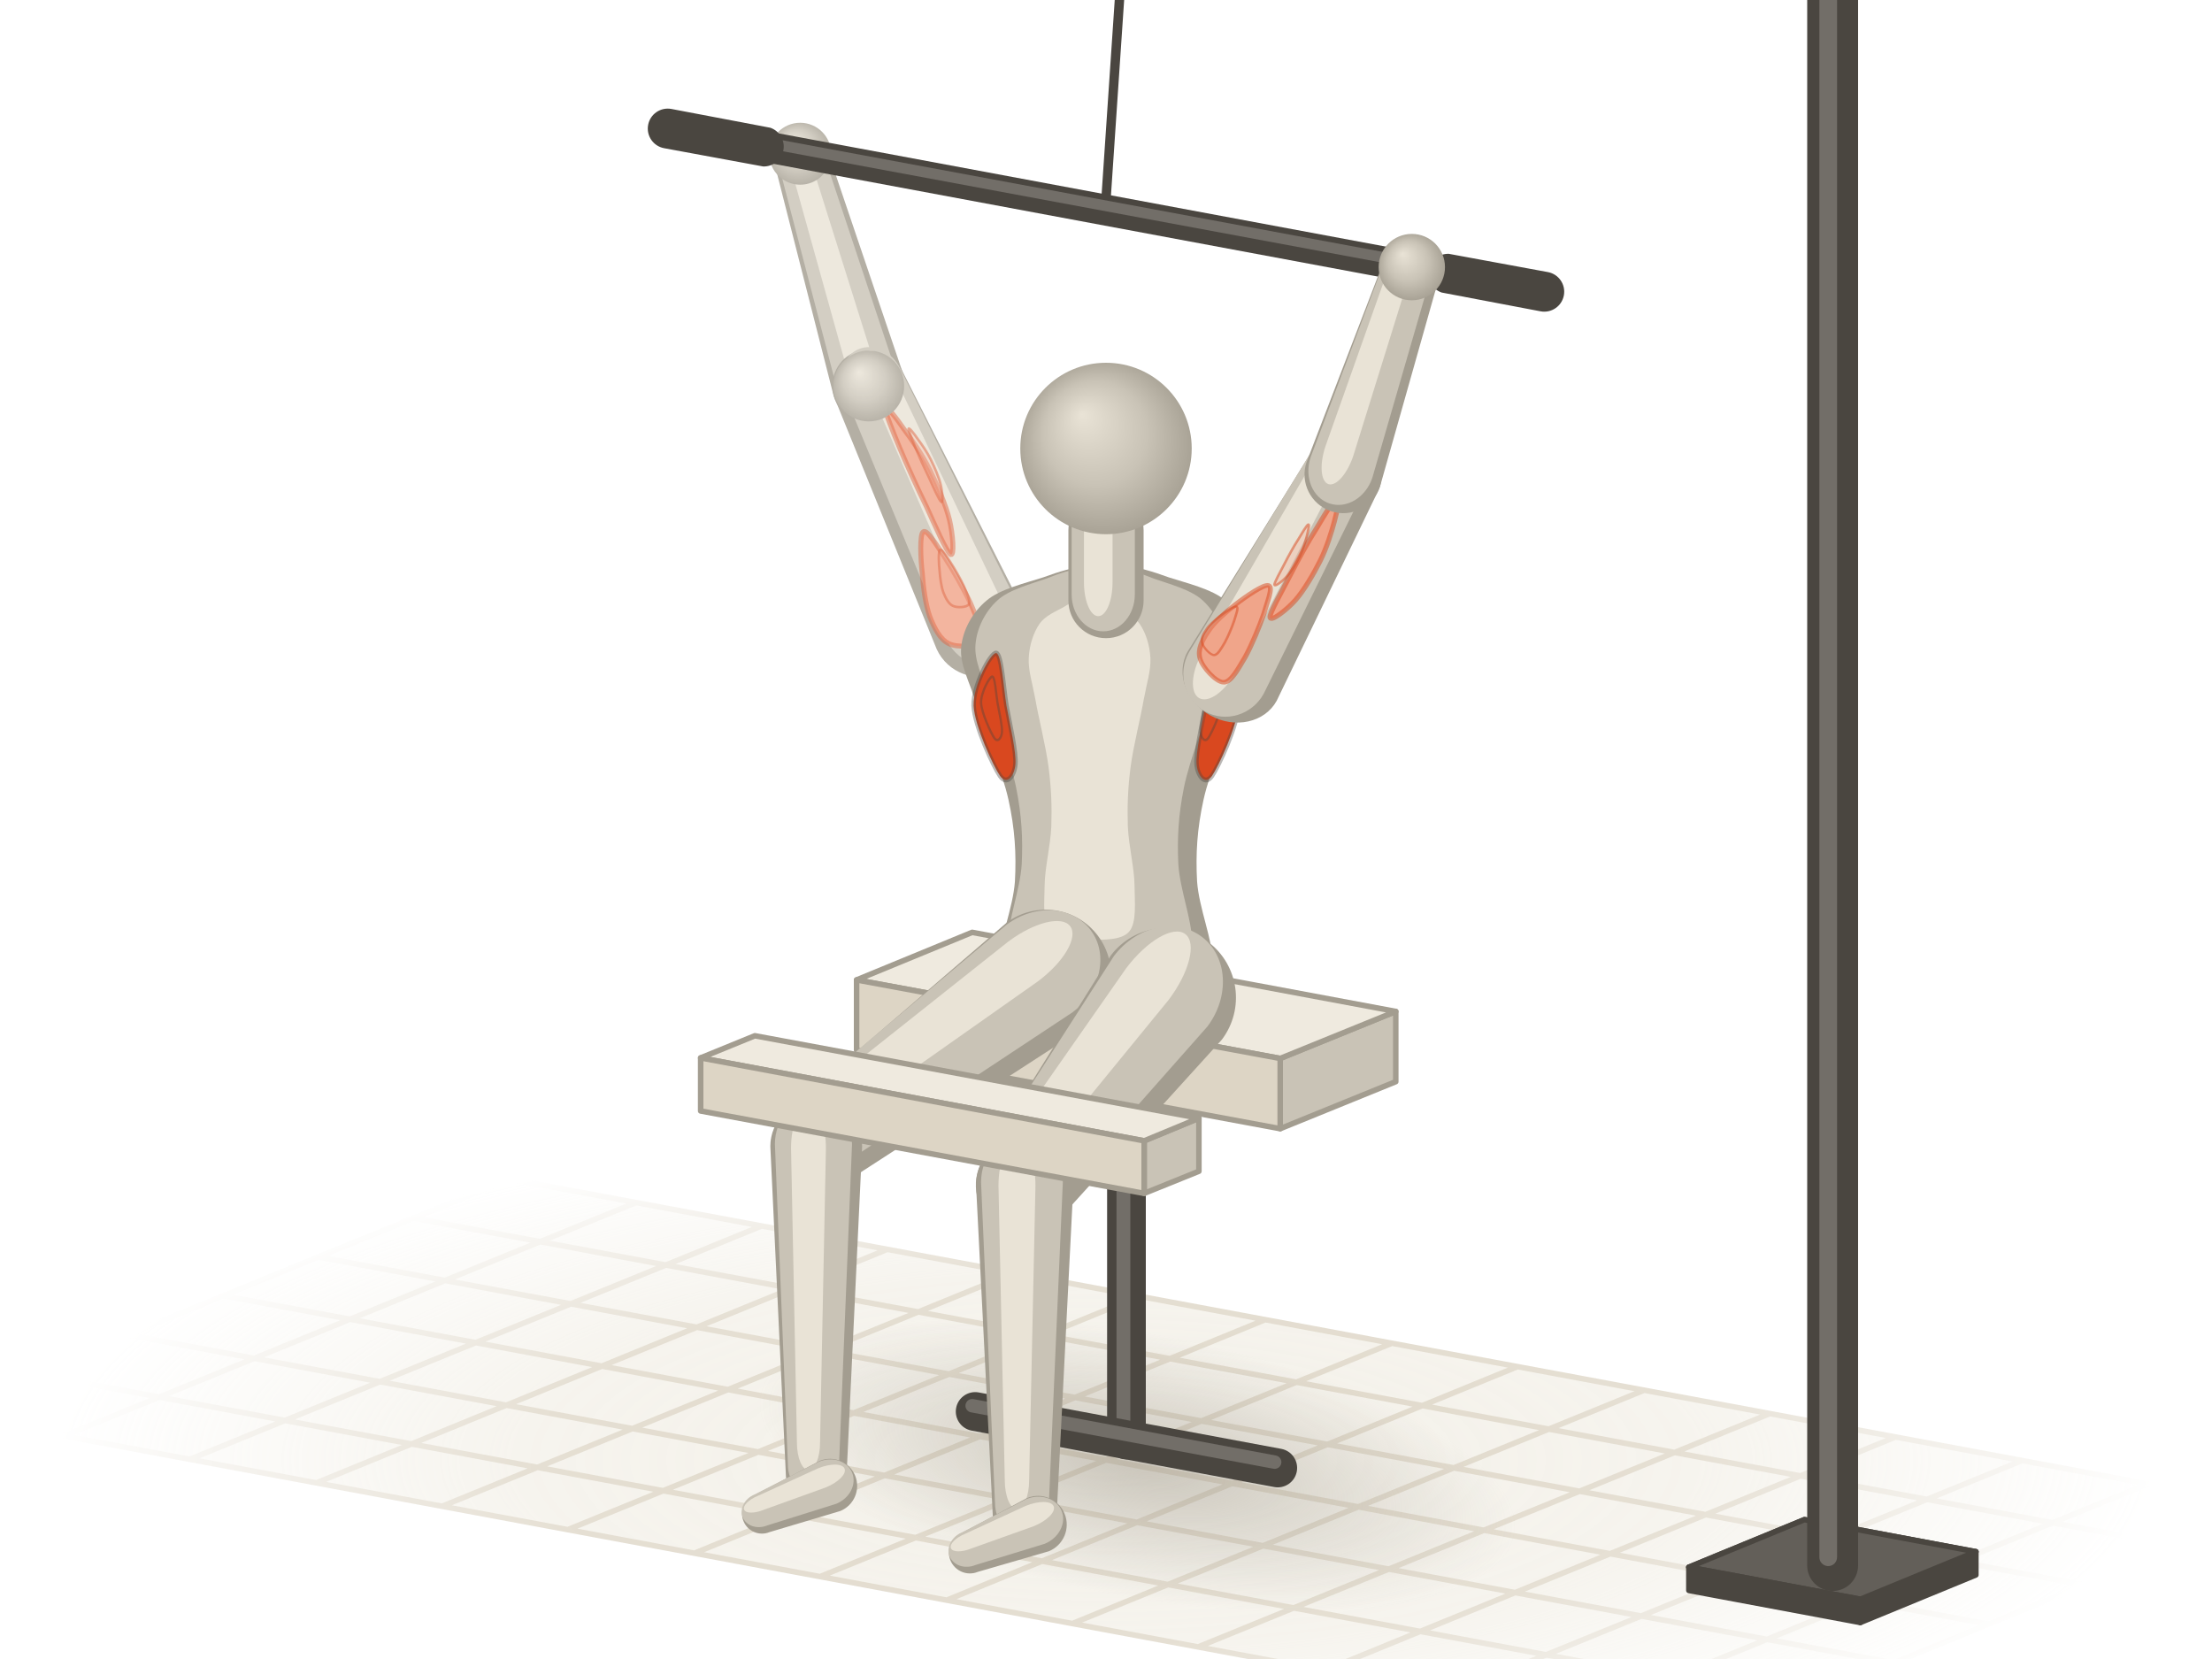
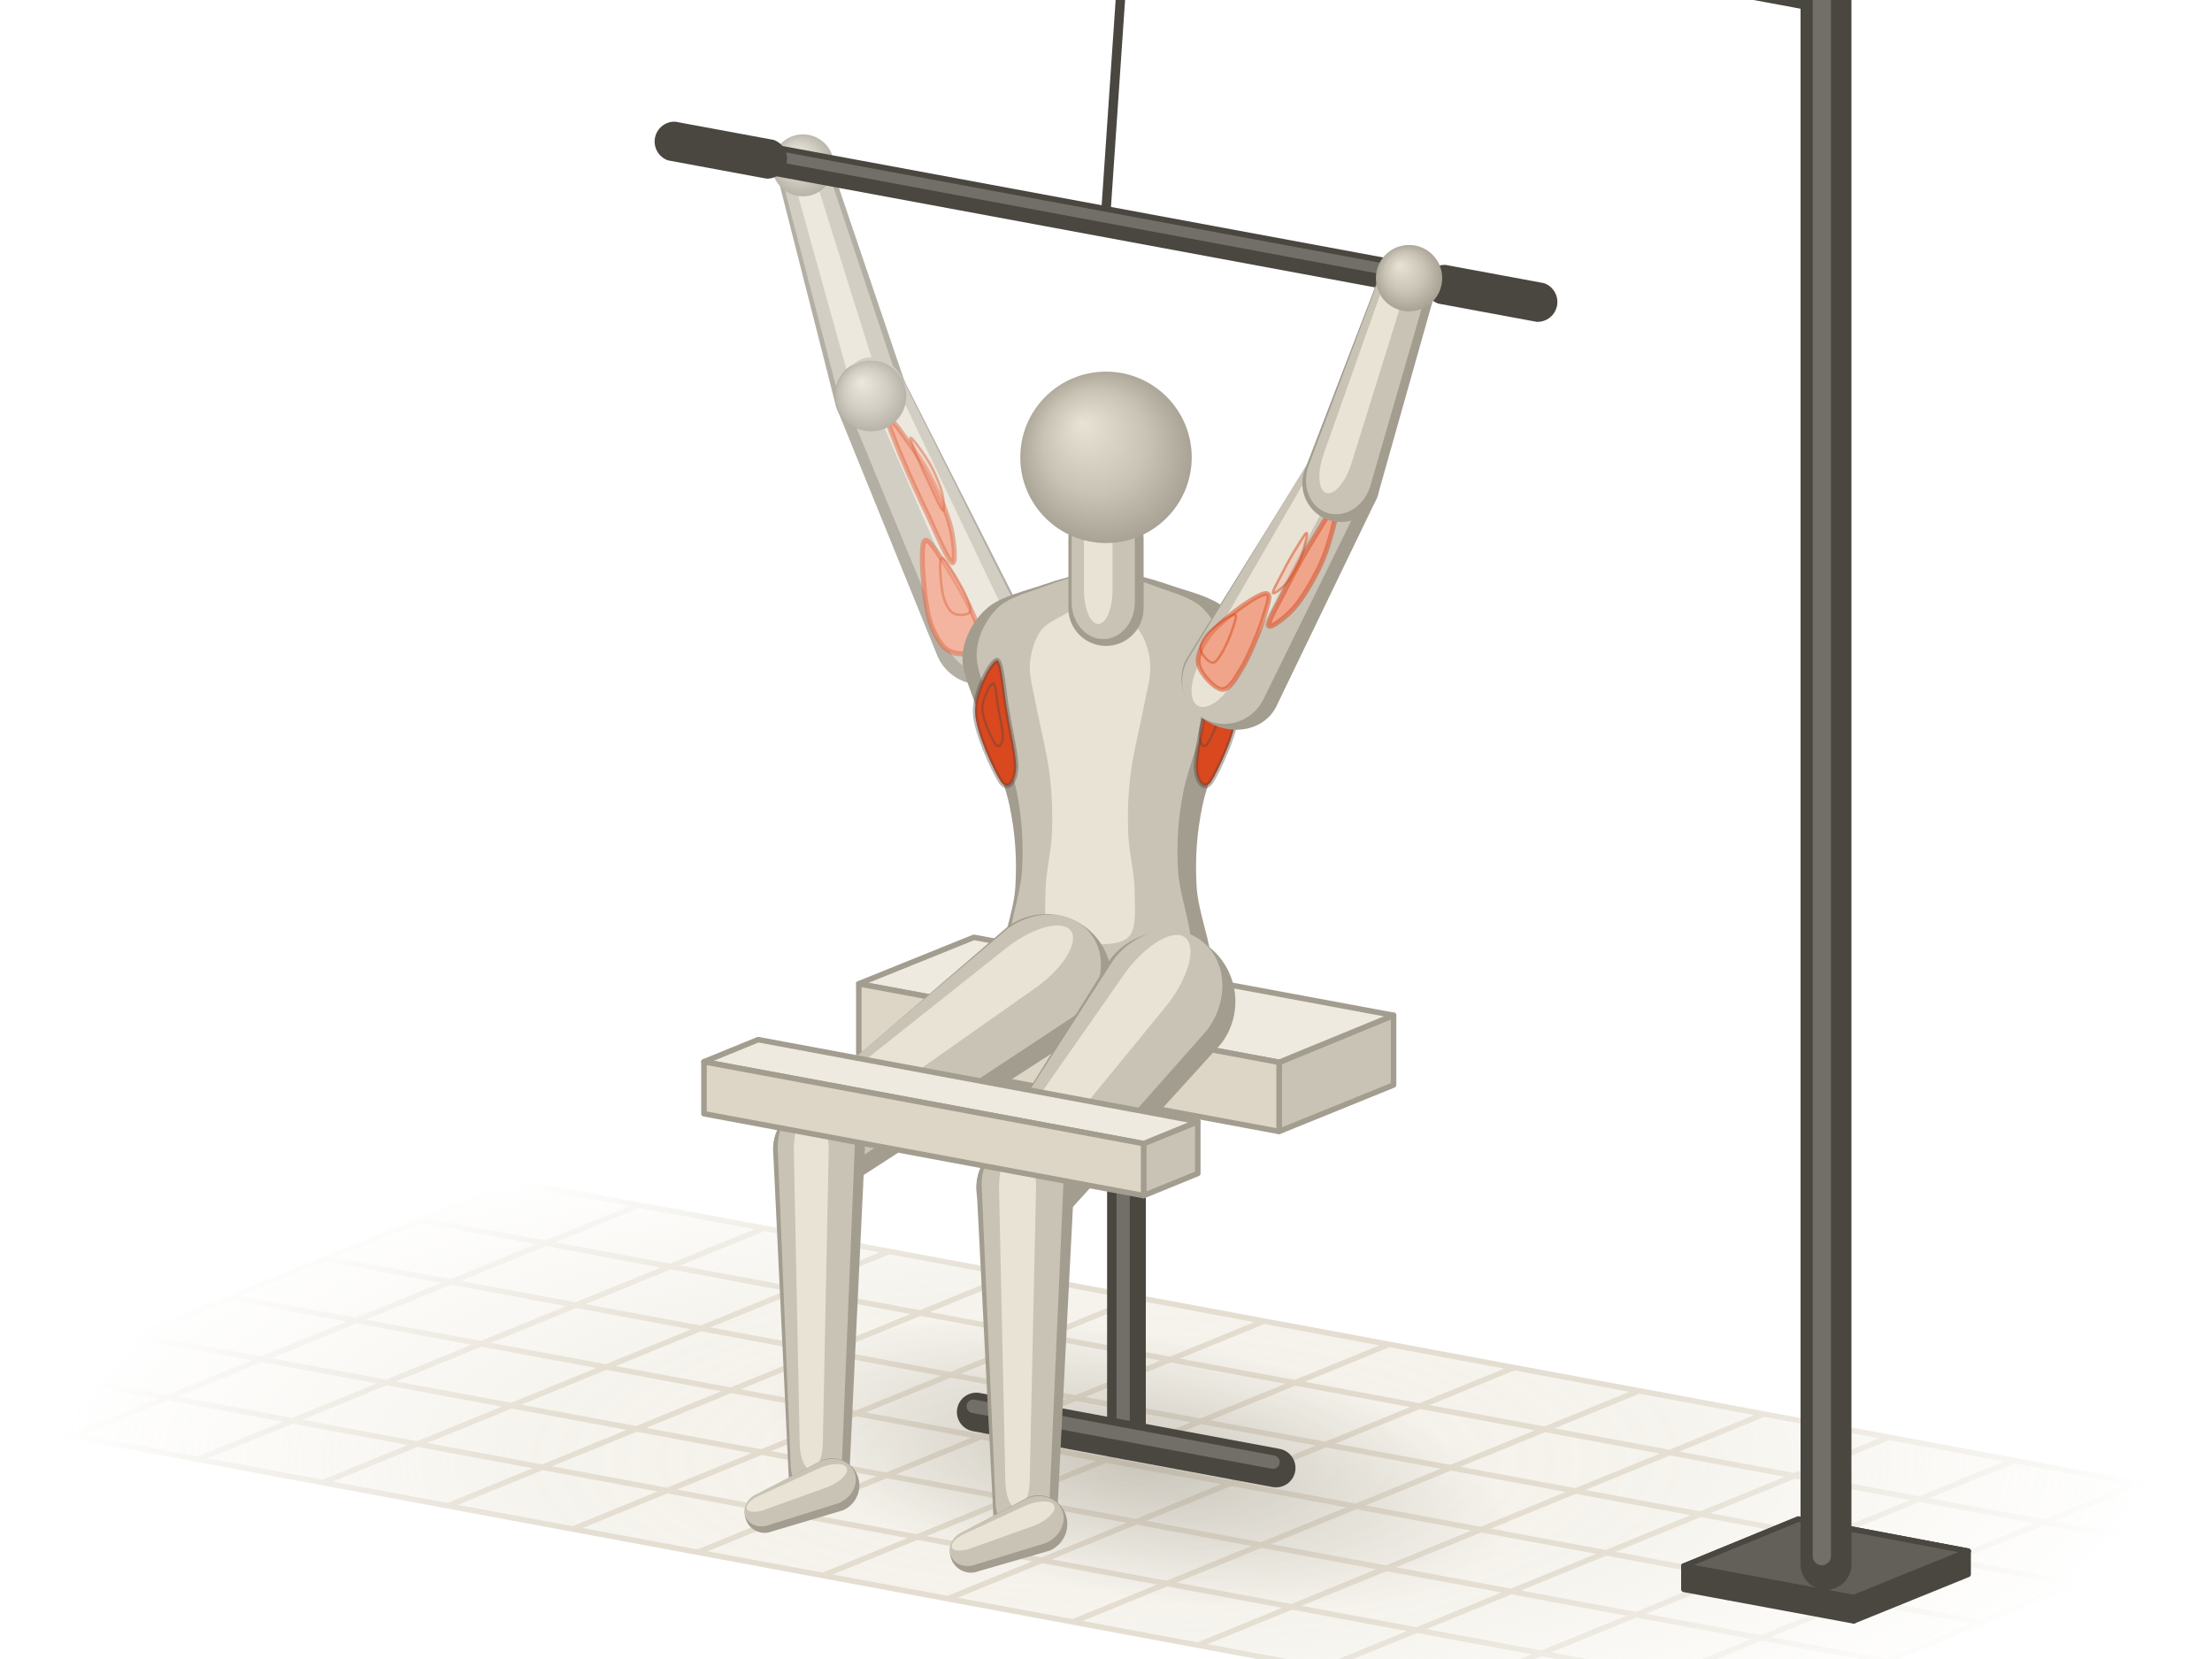
<svg xmlns="http://www.w3.org/2000/svg" viewBox="0 0 400 300">
  <defs>
    <radialGradient id="ap-sph" cx=".5" cy=".5" r=".55" fx=".36" fy=".3">
      <stop offset="0" stop-color="#e9e3d6" />
      <stop offset=".55" stop-color="#c9c3b6" />
      <stop offset="1" stop-color="#a39d90" />
    </radialGradient>
-     <path id="aps0" d="M-9.5 0C-9.5 6.3 -9.7 15.4 -7.4 19C-5.1 22.6 -0.2 21.6 4.2 21.5C8.6 21.4 14.1 18.7 19 18.3C24 18 28.5 18.3 33.8 19.6C39.1 20.9 46.2 24.4 50.8 25.9C55.3 27.5 58.2 29.4 61.3 29.1C64.5 28.8 67.7 26.8 69.8 24C71.9 21.3 73 16 74 12.6C75.1 9.3 75.8 6.5 76.1 3.8C76.5 1.1 76.5 -1.1 76.1 -3.8C75.8 -6.5 75.1 -9.3 74 -12.6C73 -16 71.9 -21.3 69.8 -24C67.7 -26.8 64.5 -28.8 61.3 -29.1C58.2 -29.4 55.3 -27.5 50.8 -25.9C46.2 -24.4 39.1 -20.9 33.8 -19.6C28.5 -18.3 24 -18 19 -18.3C14.1 -18.7 8.6 -21.4 4.2 -21.5C-0.2 -21.6 -5.1 -22.6 -7.4 -19C-9.7 -15.4 -9.5 -6.3 -9.5 0Z" />
-     <path id="aps3" d="M0 8.6L48.4 6.6A6.6 6.6 0 0 0 48.4 -6.6L0 -8.6A8.6 8.6 0 0 0 0 8.6Z" />
-     <path id="aps6" d="M0 6.6L44 4.9A4.9 4.9 0 0 0 44 -4.9L0 -6.6A6.6 6.6 0 0 0 0 6.6Z" />
-     <path id="aps7" d="M0 11.8L51.7 8.3A8.3 8.3 0 0 0 51.7 -8.3L0 -11.8A11.8 11.8 0 0 0 0 11.8Z" />
-     <path id="aps8" d="M0 8.3L59.2 5.5A5.5 5.5 0 0 0 59.2 -5.5L0 -8.3A8.3 8.3 0 0 0 0 8.3Z" />
-     <path id="aps9" d="M0 4.9L13.3 3.6A3.6 3.6 0 0 0 13.3 -3.6L0 -4.9A4.9 4.9 0 0 0 0 4.9Z" />
-     <path id="aps10" d="M0 9.2L47.6 7A7 7 0 0 0 47.6 -7L0 -9.2A9.2 9.2 0 0 0 0 9.2Z" />
-     <path id="aps13" d="M0 7L39.4 5.2A5.2 5.2 0 0 0 39.4 -5.2L0 -7A7 7 0 0 0 0 7Z" />
-     <path id="aps14" d="M0 12.6L42.5 8.8A8.8 8.8 0 0 0 42.5 -8.8L0 -12.6A12.6 12.6 0 0 0 0 12.6Z" />
-     <path id="aps15" d="M0 8.8L59.2 5.8A5.8 5.8 0 0 0 59.2 -5.8L0 -8.8A8.8 8.8 0 0 0 0 8.8Z" />
-     <path id="aps16" d="M0 5.2L13.3 3.8A3.8 3.8 0 0 0 13.3 -3.8L0 -5.2A5.2 5.2 0 0 0 0 5.2Z" />
-     <path id="aps17" d="M0 6.8L12.7 6.8A6.8 6.8 0 0 0 12.7 -6.8L0 -6.8A6.8 6.8 0 0 0 0 6.8Z" />
+     <path id="aps0" d="M-9.4 0C-9.4 6.3 -9.6 15.3 -7.3 18.8C-5.1 22.4 -0.2 21.4 4.2 21.3C8.6 21.2 14 18.5 18.9 18.2C23.8 17.9 28.3 18.2 33.5 19.4C38.8 20.7 45.8 24.1 50.3 25.7C54.8 27.3 57.6 29.1 60.8 28.8C63.9 28.5 67.1 26.5 69.2 23.8C71.3 21.1 72.3 15.9 73.4 12.5C74.4 9.2 75.1 6.5 75.4 3.8C75.8 1 75.8 -1 75.4 -3.8C75.1 -6.5 74.4 -9.2 73.4 -12.5C72.3 -15.9 71.3 -21.1 69.2 -23.8C67.1 -26.5 63.9 -28.5 60.8 -28.8C57.6 -29.1 54.8 -27.3 50.3 -25.7C45.8 -24.1 38.8 -20.7 33.5 -19.4C28.3 -18.2 23.8 -17.9 18.9 -18.2C14 -18.5 8.6 -21.2 4.2 -21.3C-0.2 -21.4 -5.1 -22.4 -7.3 -18.8C-9.6 -15.3 -9.4 -6.3 -9.4 0Z" />
+     <path id="aps3" d="M0 8.6L47.9 6.6A6.6 6.6 0 0 0 47.9 -6.6L0 -8.6A8.6 8.6 0 0 0 0 8.6Z" />
+     <path id="aps6" d="M0 6.6L43.6 4.9A4.9 4.9 0 0 0 43.6 -4.9L0 -6.6A6.6 6.6 0 0 0 0 6.6Z" />
+     <path id="aps7" d="M0 11.8L51.3 8.3A8.3 8.3 0 0 0 51.3 -8.3L0 -11.8A11.8 11.8 0 0 0 0 11.8Z" />
+     <path id="aps8" d="M0 8.3L58.7 5.5A5.5 5.5 0 0 0 58.7 -5.5L0 -8.3A8.3 8.3 0 0 0 0 8.3Z" />
+     <path id="aps9" d="M0 4.9L13.2 3.6A3.6 3.6 0 0 0 13.2 -3.6L0 -4.9A4.9 4.9 0 0 0 0 4.9Z" />
+     <path id="aps10" d="M0 9.2L47.1 7A7 7 0 0 0 47.1 -7L0 -9.2A9.2 9.2 0 0 0 0 9.2Z" />
+     <path id="aps13" d="M0 7L39.1 5.2A5.2 5.2 0 0 0 39.1 -5.2L0 -7A7 7 0 0 0 0 7Z" />
+     <path id="aps14" d="M0 12.6L42.2 8.8A8.8 8.8 0 0 0 42.2 -8.8L0 -12.6A12.6 12.6 0 0 0 0 12.6Z" />
+     <path id="aps15" d="M0 8.8L58.7 5.8A5.8 5.8 0 0 0 58.7 -5.8L0 -8.8A8.8 8.8 0 0 0 0 8.8Z" />
+     <path id="aps16" d="M0 5.2L13.2 3.8A3.8 3.8 0 0 0 13.2 -3.8L0 -5.2A5.2 5.2 0 0 0 0 5.2Z" />
+     <path id="aps17" d="M0 6.8L12.6 6.8A6.8 6.8 0 0 0 12.6 -6.8L0 -6.8A6.8 6.8 0 0 0 0 6.8Z" />
    <radialGradient id="ap-fade" gradientUnits="userSpaceOnUse" cx="200" cy="264" r="190" gradientTransform="translate(200 264) scale(1 .32) translate(-200 -264)">
      <stop offset="0" stop-color="#fff" />
      <stop offset=".55" stop-color="#fff" stop-opacity=".75" />
      <stop offset="1" stop-color="#fff" stop-opacity="0" />
    </radialGradient>
    <mask id="ap-gm" maskUnits="userSpaceOnUse" x="0" y="0" width="400" height="300">
      <rect width="400" height="300" fill="url(#ap-fade)" />
    </mask>
    <radialGradient id="ap-shd">
      <stop offset="0" stop-color="#a39d90" stop-opacity=".5" />
      <stop offset=".55" stop-color="#a39d90" stop-opacity=".22" />
      <stop offset="1" stop-color="#a39d90" stop-opacity="0" />
    </radialGradient>
  </defs>
  <g mask="url(#ap-gm)">
-     <path d="M92.1 213.2L411.3 272.6L307.9 314.8L-11.3 255.4Z" fill="#efeadf" fill-opacity=".7" />
-     <path d="M92.1 213.2L-11.3 255.4M114.9 217.5L11.5 259.7M137.7 221.7L34.3 263.9M160.5 225.9L57.1 268.2M183.3 230.2L79.9 272.4M206.1 234.4L102.7 276.6M228.9 238.6L125.5 280.9M251.7 242.9L148.3 285.1M274.5 247.1L171.1 289.4M297.3 251.4L193.9 293.6M320.1 255.6L216.7 297.8M342.9 259.8L239.5 302.1M365.7 264.1L262.3 306.3M388.5 268.3L285.1 310.5M411.3 272.6L307.9 314.8M92.1 213.2L411.3 272.6M74.9 220.3L394 279.6M57.6 227.3L376.8 286.6M40.4 234.3L359.6 293.7M23.2 241.4L342.4 300.7M6 248.4L325.1 307.7M-11.3 255.4L307.9 314.8" fill="none" stroke="#ddd5c5" stroke-width="1" />
+     <path d="M93 213.7L409.4 272.5L307 314.3L-9.4 255.5Z" fill="#efeadf" fill-opacity=".7" />
+     <path d="M93 213.7L-9.4 255.5M115.6 217.9L13.2 259.7M138.2 222.1L35.8 263.9M160.8 226.3L58.4 268.1M183.4 230.5L81 272.3M206 234.7L103.6 276.5M228.6 238.9L126.2 280.7M251.2 243.1L148.8 284.9M273.8 247.3L171.4 289.1M296.4 251.5L194 293.3M319 255.7L216.6 297.5M341.6 259.9L239.2 301.7M364.2 264.1L261.8 305.9M386.8 268.3L284.4 310.1M409.4 272.5L307 314.3M93 213.7L409.4 272.5M76 220.6L392.3 279.5M58.9 227.6L375.2 286.4M41.8 234.6L358.2 293.4M24.8 241.6L341.1 300.4M7.7 248.5L324 307.4M-9.4 255.5L307 314.3" fill="none" stroke="#ddd5c5" stroke-width="1" />
  </g>
  <g transform="rotate(10.5)">
-     <ellipse fill="url(#ap-shd)" cx="250.5" cy="223" rx="69.3" ry="23.9">
-       <animate attributeName="rx" values="69.3;71.1;76.9;85;90.8;90.4;86;82.1;80.7;82.1;86;90.4;90.8;85;76.9;71.1;69.3" dur="3s" repeatCount="indefinite" />
+     <ellipse fill="url(#ap-shd)" cx="250.4" cy="223" rx="68.7" ry="23.6">
+       <animate attributeName="rx" values="68.7;70.5;76.2;84.2;90;89.6;85.2;81.3;80;81.3;85.2;89.6;90;84.2;76.2;70.5;68.7" dur="3s" repeatCount="indefinite" />
    </ellipse>
  </g>
-   <path d="M203.1 -23.8L330.7 -0.1A3.5 3.5 0 0 0 332 -6.9L204.3 -30.7A3.5 3.5 0 0 0 203.1 -23.8Z" fill="#4a4640" />
-   <path d="M202.9 -27.1L330.6 -3.4A1.2 1.2 0 0 0 331 -5.8L203.4 -29.5A1.2 1.2 0 0 0 202.9 -27.1Z" fill="#fffdf8" fill-opacity=".22" />
-   <ellipse cx="204.9" cy="-19.3" rx="9.2" ry="7.4" transform="rotate(67.8 204.9 -19.3)" fill="#4a4640" />
-   <path d="M208.4 -10.7L206 -9.7L199 -26.8L201.4 -27.8Z" fill="#4a4640" />
-   <ellipse cx="202.5" cy="-18.3" rx="9.2" ry="7.4" transform="rotate(67.8 202.5 -18.3)" fill="#4a4640" stroke="#fffdf8" stroke-opacity=".14" stroke-width=".7" />
-   <ellipse cx="202.5" cy="-18.3" rx="5.5" ry="4.4" transform="rotate(67.8 202.5 -18.3)" fill="none" stroke="#fffdf8" stroke-opacity=".22" stroke-width=".8" />
-   <ellipse cx="201.6" cy="-19.9" rx="2.6" ry="2.1" transform="rotate(67.8 201.6 -19.9)" fill="#fffdf8" fill-opacity=".16" />
+   <path d="M203 -21.2L329.5 2.3A3.5 3.5 0 0 0 330.8 -4.5L204.3 -28.1A3.5 3.5 0 0 0 203 -21.2Z" fill="#4a4640" />
+   <path d="M202.9 -24.5L329.4 -1A1.2 1.2 0 0 0 329.9 -3.4L203.3 -26.9A1.2 1.2 0 0 0 202.9 -24.5Z" fill="#fffdf8" fill-opacity=".22" />
+   <ellipse cx="204.9" cy="-16.7" rx="9.2" ry="7.3" transform="rotate(67.8 204.9 -16.7)" fill="#4a4640" />
+   <path d="M208.3 -8.3L205.9 -7.3L199 -24.2L201.4 -25.2Z" fill="#4a4640" />
+   <ellipse cx="202.4" cy="-15.7" rx="9.2" ry="7.3" transform="rotate(67.8 202.4 -15.7)" fill="#4a4640" stroke="#fffdf8" stroke-opacity=".14" stroke-width=".7" />
+   <ellipse cx="202.4" cy="-15.7" rx="5.5" ry="4.4" transform="rotate(67.8 202.4 -15.7)" fill="none" stroke="#fffdf8" stroke-opacity=".22" stroke-width=".8" />
+   <ellipse cx="201.6" cy="-17.4" rx="2.6" ry="2" transform="rotate(67.8 201.6 -17.4)" fill="#fffdf8" fill-opacity=".16" />
  <g stroke="#a39d90" stroke-width="1" stroke-linejoin="round">
-     <path d="M252.4 182.9L252.4 195.6L231.5 204.1L231.5 191.4Z" fill="#c9c3b6" />
-     <path d="M175.8 168.6L154.9 177.2L231.5 191.4L252.4 182.9Z" fill="#efeadf" />
-     <path d="M154.9 177.2L231.5 191.4L231.5 204.1L154.9 189.9Z" fill="#ddd5c5" />
+     <path d="M252 183.6L252 196.2L231.3 204.6L231.3 192.1Z" fill="#c9c3b6" />
+     <path d="M176.1 169.5L155.3 177.9L231.3 192.1L252 183.6Z" fill="#efeadf" />
+     <path d="M155.3 177.9L231.3 192.1L231.3 204.6L155.3 190.5Z" fill="#ddd5c5" />
  </g>
-   <path d="M200.2 192.7L200.2 260.4A3.5 3.5 0 0 0 207.2 260.4L207.2 192.7A3.5 3.5 0 0 0 200.2 192.7Z" fill="#4a4640" />
-   <path d="M201.9 191.6L201.9 259.3A1.2 1.2 0 0 0 204.4 259.3L204.4 191.6A1.2 1.2 0 0 0 201.9 191.6Z" fill="#fffdf8" fill-opacity=".22" />
-   <path d="M175.7 258.7L230.4 268.9A3.5 3.5 0 0 0 231.7 262L177 251.8A3.5 3.5 0 0 0 175.7 258.7Z" fill="#4a4640" />
-   <path d="M175.6 255.4L230.3 265.6A1.2 1.2 0 0 0 230.7 263.2L176 253A1.2 1.2 0 0 0 175.6 255.4Z" fill="#fffdf8" fill-opacity=".22" />
+   <path d="M200.2 193.3L200.2 260.4A3.5 3.5 0 0 0 207.2 260.4L207.2 193.3A3.5 3.5 0 0 0 200.2 193.3Z" fill="#4a4640" />
+   <path d="M201.9 192.3L201.9 259.3A1.2 1.2 0 0 0 204.3 259.3L204.3 192.3A1.2 1.2 0 0 0 201.9 192.3Z" fill="#fffdf8" fill-opacity=".22" />
+   <path d="M175.9 258.8L230.1 268.9A3.5 3.5 0 0 0 231.4 262L177.2 251.9A3.5 3.5 0 0 0 175.9 258.8Z" fill="#4a4640" />
+   <path d="M175.8 255.5L230 265.6A1.2 1.2 0 0 0 230.4 263.2L176.2 253.1A1.2 1.2 0 0 0 175.8 255.5Z" fill="#fffdf8" fill-opacity=".22" />
  <g opacity=".82">
-     <g transform="translate(157.1 69.8) rotate(-106.5)">
-       <animateTransform attributeName="transform" type="translate" values="157.1 69.8;155.4 70.7;150 74.6;142.5 84;137.4 100.4;138.5 118.9;143.3 132.5;147.4 139.5;148.8 141.5;147.4 139.5;143.3 132.5;138.5 118.9;137.4 100.4;142.5 84;150 74.6;155.4 70.7;157.1 69.8" dur="3s" repeatCount="indefinite" />
+     <g transform="translate(157.5 71.6) rotate(-106.5)">
+       <animateTransform attributeName="transform" type="translate" values="157.5 71.6;155.8 72.5;150.5 76.3;143 85.6;138 101.8;139 120.2;143.8 133.6;147.9 140.6;149.3 142.6;147.9 140.6;143.8 133.6;139 120.2;138 101.8;143 85.6;150.5 76.3;155.8 72.5;157.5 71.6" dur="3s" repeatCount="indefinite" />
      <animateTransform attributeName="transform" type="rotate" values="-106.5;-106.6;-107;-107.7;-108.5;-109.4;-110;-110.4;-110.5;-110.4;-110;-109.4;-108.5;-107.7;-107;-106.6;-106.5" additive="sum" dur="3s" repeatCount="indefinite" />
      <use href="#aps6" fill="#a39d90" />
      <use href="#aps6" fill="#c9c3b6" transform="matrix(0.98 0 0 0.84 1.3 -0.1)" />
      <use href="#aps6" fill="#e9e3d6" transform="matrix(0.9 0 0 0.38 4.7 -0.4)" />
    </g>
-     <g transform="translate(144.7 27.8)">
-       <animateTransform attributeName="transform" type="translate" values="144.7 27.8;142.8 28.7;137.2 32.6;129.2 42.1;123.5 58.7;123.9 77.4;128.2 91.1;132.1 98.2;133.4 100.3;132.1 98.2;128.2 91.1;123.9 77.4;123.5 58.7;129.2 42.1;137.2 32.6;142.8 28.7;144.7 27.8" dur="3s" repeatCount="indefinite" />
+     <g transform="translate(145.2 29.9)">
+       <animateTransform attributeName="transform" type="translate" values="145.2 29.9;143.3 30.8;137.8 34.7;129.8 44.1;124.1 60.5;124.6 79.1;128.9 92.7;132.7 99.7;134 101.7;132.7 99.7;128.9 92.7;124.6 79.1;124.1 60.5;129.8 44.1;137.8 34.7;143.3 30.8;145.2 29.9" dur="3s" repeatCount="indefinite" />
      <circle r="5.6" fill="url(#ap-sph)" />
    </g>
-     <g transform="translate(177.2 113.8) rotate(-114.5) scale(1 1)">
-       <animateTransform attributeName="transform" type="translate" values="177.2 113.8;177.2 113.8;177.2 113.8;177.2 113.8;177.2 113.8;177.2 113.8;177.2 113.8;177.2 113.8;177.2 113.8;177.2 113.8;177.2 113.8;177.2 113.8;177.2 113.8;177.2 113.8;177.2 113.8;177.2 113.8;177.2 113.8" dur="3s" repeatCount="indefinite" />
+     <g transform="translate(177.4 115.2) rotate(-114.5) scale(1 1)">
+       <animateTransform attributeName="transform" type="translate" values="177.4 115.2;177.4 115.2;177.4 115.2;177.4 115.2;177.4 115.2;177.4 115.2;177.4 115.2;177.4 115.2;177.4 115.2;177.4 115.2;177.4 115.2;177.4 115.2;177.4 115.2;177.4 115.2;177.4 115.2;177.4 115.2;177.4 115.2" dur="3s" repeatCount="indefinite" />
      <animateTransform attributeName="transform" type="rotate" values="-114.5;-116.8;-124.7;-139.2;-161.3;-187.4;-208.8;-220.7;-224.2;-220.7;-208.8;-187.4;-161.3;-139.2;-124.7;-116.8;-114.5" additive="sum" dur="3s" repeatCount="indefinite" />
      <animateTransform attributeName="transform" type="scale" values="1 1;1 1;0.99 1;0.95 1;0.87 1;0.81 1;0.8 1;0.81 1;0.82 1;0.81 1;0.8 1;0.81 1;0.87 1;0.95 1;0.99 1;1 1;1 1" additive="sum" dur="3s" repeatCount="indefinite" />
      <use href="#aps3" fill="#a39d90" />
      <use href="#aps3" fill="#c9c3b6" transform="matrix(0.98 0 0 0.84 1.3 0.9)" />
      <use href="#aps3" fill="#e9e3d6" transform="matrix(0.9 0 0 0.38 4.7 2.4)" />
-       <path id="apm4" d="M14.5 0.8C13.9 1.3 17.7 2.7 20.3 3.2C22.9 3.7 26.9 3.8 30 3.7C33.1 3.6 36.4 3 38.7 2.5C41 2.1 44 1.4 43.5 1C43.1 0.7 39 0.5 35.8 0.4C32.6 0.3 27.7 0.3 24.2 0.4C20.6 0.4 15.2 0.3 14.5 0.8Z" fill="#f0a58a" stroke="#d9481f" stroke-opacity=".5" stroke-width=".9" stroke-linejoin="round" />
-       <use href="#apm4" fill="#fffdf8" fill-opacity=".3" stroke="none" transform="matrix(0.5 0 0 0.5 16.6 2.8)" />
-       <path id="apm5" d="M-1.9 -0.7C-2.7 -1.8 -1.3 -5.2 0 -6.2C1.3 -7.3 3.5 -7.4 5.8 -7.3C8.1 -7.1 11.1 -6.2 13.5 -5.3C16 -4.5 20.2 -2.8 20.3 -2C20.5 -1.2 17.1 -0.8 14.5 -0.4C11.9 0 7.6 0.4 4.8 0.4C2.1 0.3 -1.1 0.4 -1.9 -0.7Z" fill="#f0a58a" stroke="#d9481f" stroke-opacity=".5" stroke-width=".9" stroke-linejoin="round" />
+       <path id="apm4" d="M14.4 0.8C13.7 1.3 17.6 2.7 20.1 3.2C22.7 3.7 26.7 3.8 29.7 3.7C32.8 3.6 36.1 3 38.4 2.5C40.6 2.1 43.6 1.4 43.1 1C42.7 0.7 38.7 0.5 35.5 0.4C32.3 0.3 27.5 0.3 24 0.4C20.5 0.4 15 0.3 14.4 0.8Z" fill="#f0a58a" stroke="#d9481f" stroke-opacity=".5" stroke-width=".9" stroke-linejoin="round" />
+       <use href="#apm4" fill="#fffdf8" fill-opacity=".3" stroke="none" transform="matrix(0.5 0 0 0.5 16.5 2.8)" />
+       <path id="apm5" d="M-1.9 -0.7C-2.7 -1.8 -1.3 -5.2 0 -6.2C1.3 -7.3 3.5 -7.4 5.8 -7.3C8 -7.1 11 -6.2 13.4 -5.3C15.8 -4.5 20 -2.8 20.1 -2C20.3 -1.2 16.9 -0.8 14.4 -0.4C11.8 0 7.5 0.4 4.8 0.4C2.1 0.3 -1.1 0.4 -1.9 -0.7Z" fill="#f0a58a" stroke="#d9481f" stroke-opacity=".5" stroke-width=".9" stroke-linejoin="round" />
      <use href="#apm5" fill="#fffdf8" fill-opacity=".3" stroke="none" transform="matrix(0.5 0 0 0.5 5.9 0.4)" />
    </g>
-     <g transform="translate(157.1 69.8)">
-       <animateTransform attributeName="transform" type="translate" values="157.1 69.8;155.4 70.7;150 74.6;142.5 84;137.4 100.4;138.5 118.9;143.3 132.5;147.4 139.5;148.8 141.5;147.4 139.5;143.3 132.5;138.5 118.9;137.4 100.4;142.5 84;150 74.6;155.4 70.7;157.1 69.8" dur="3s" repeatCount="indefinite" />
+     <g transform="translate(157.5 71.6)">
+       <animateTransform attributeName="transform" type="translate" values="157.5 71.6;155.8 72.5;150.5 76.3;143 85.6;138 101.8;139 120.2;143.8 133.6;147.9 140.6;149.3 142.6;147.9 140.6;143.8 133.6;139 120.2;138 101.8;143 85.6;150.5 76.3;155.8 72.5;157.5 71.6" dur="3s" repeatCount="indefinite" />
      <circle r="6.4" fill="url(#ap-sph)" />
    </g>
  </g>
-   <g transform="translate(200 178.4) rotate(-90) scale(1 0.9)">
+   <g transform="translate(200 179.1) rotate(-90) scale(1 0.9)">
    <use href="#aps0" fill="#a39d90" />
    <use href="#aps0" fill="#c9c3b6" transform="matrix(0.94 0 0 0.86 4.2 -1.2)" />
-     <use href="#aps0" fill="#e9e3d6" transform="matrix(0.72 0 0 0.42 15.3 -3.3)" />
-     <path id="apm1" d="M60.3 22.1C60.3 23.2 54.5 26.7 50.8 26.6C47.1 26.4 39.8 22.6 38.1 21.3C36.3 19.9 38.1 18.4 40.2 18.2C42.3 18 47.4 19.3 50.8 20C54.1 20.6 60.3 21 60.3 22.1Z" fill="#d9481f" stroke="#4a4640" stroke-opacity=".38" stroke-width=".9" stroke-linejoin="round" />
-     <use href="#apm1" fill="#fffdf8" fill-opacity=".3" stroke="none" transform="matrix(0.5 0 0 0.5 25.9 9.9)" />
-     <path id="apm2" d="M60.3 -22.1C60.3 -23.2 54.5 -26.7 50.8 -26.6C47.1 -26.4 39.8 -22.6 38.1 -21.3C36.3 -19.9 38.1 -18.4 40.2 -18.2C42.3 -18 47.4 -19.3 50.8 -20C54.1 -20.6 60.3 -21 60.3 -22.1Z" fill="#d9481f" stroke="#4a4640" stroke-opacity=".38" stroke-width=".9" stroke-linejoin="round" />
-     <use href="#apm2" fill="#fffdf8" fill-opacity=".3" stroke="none" transform="matrix(0.5 0 0 0.5 25.9 -11.8)" />
+     <use href="#aps0" fill="#e9e3d6" transform="matrix(0.72 0 0 0.42 15.1 -3.2)" />
+     <path id="apm1" d="M59.7 21.9C59.7 23 54 26.5 50.3 26.3C46.6 26.2 39.5 22.4 37.7 21.1C36 19.7 37.7 18.3 39.8 18.1C41.9 17.8 47 19.2 50.3 19.8C53.6 20.5 59.7 20.9 59.7 21.9Z" fill="#d9481f" stroke="#4a4640" stroke-opacity=".38" stroke-width=".9" stroke-linejoin="round" />
+     <use href="#apm1" fill="#fffdf8" fill-opacity=".3" stroke="none" transform="matrix(0.5 0 0 0.5 25.7 9.8)" />
+     <path id="apm2" d="M59.7 -21.9C59.7 -23 54 -26.5 50.3 -26.3C46.6 -26.2 39.5 -22.4 37.7 -21.1C36 -19.7 37.7 -18.3 39.8 -18.1C41.9 -17.8 47 -19.2 50.3 -19.8C53.6 -20.5 59.7 -20.9 59.7 -21.9Z" fill="#d9481f" stroke="#4a4640" stroke-opacity=".38" stroke-width=".9" stroke-linejoin="round" />
+     <use href="#apm2" fill="#fffdf8" fill-opacity=".3" stroke="none" transform="matrix(0.5 0 0 0.5 25.7 -11.7)" />
  </g>
-   <g transform="translate(200 108.6) rotate(-90)">
+   <g transform="translate(200 110) rotate(-90)">
    <use href="#aps17" fill="#a39d90" />
    <use href="#aps17" fill="#c9c3b6" transform="matrix(0.98 0 0 0.84 1.1 -0.5)" />
    <use href="#aps17" fill="#e9e3d6" transform="matrix(0.9 0 0 0.38 3.3 -1.4)" />
  </g>
-   <g transform="translate(200 81.1)">
+   <g transform="translate(200 82.7)">
    <circle r="15.5" fill="url(#ap-sph)" />
  </g>
-   <line x1="203.7" y1="-18.8" stroke="#4a4640" stroke-width="1.7" x2="200" y2="36">
-     <animate attributeName="y2" values="36;37.3;42.3;53.3;70.9;89.5;102.5;108.9;110.6;108.9;102.5;89.5;70.9;53.3;42.3;37.3;36" dur="3s" repeatCount="indefinite" />
+   <line x1="203.7" y1="-16.2" stroke="#4a4640" stroke-width="1.7" x2="200" y2="38.1">
+     <animate attributeName="y2" values="38.1;39.3;44.2;55.2;72.6;91.1;103.9;110.3;112;110.3;103.9;91.1;72.6;55.2;44.2;39.3;38.1" dur="3s" repeatCount="indefinite" />
  </line>
-   <g transform="translate(200 38)">
-     <animateTransform attributeName="transform" type="translate" values="200 38;200 39.3;200 44.3;200 55.3;200 72.9;200 91.5;200 104.5;200 110.9;200 112.6;200 110.9;200 104.5;200 91.5;200 72.9;200 55.3;200 44.3;200 39.3;200 38" dur="3s" repeatCount="indefinite" />
-     <path d="M-75.3 -11.2L74.3 16.7A2.8 2.8 0 0 0 75.3 11.2L-74.3 -16.7A2.8 2.8 0 0 0 -75.3 -11.2Z" fill="#4a4640" />
-     <path d="M-75.4 -13.8L74.2 14A1 1 0 0 0 74.5 12.1L-75 -15.7A1 1 0 0 0 -75.4 -13.8Z" fill="#fffdf8" fill-opacity=".22" />
-     <path d="M-60.7 -14.9L-78.6 -18.3A3.6 3.6 0 0 0 -79.9 -11.2L-62 -7.9A3.6 3.6 0 0 0 -60.7 -14.9Z" fill="#4a4640" />
-     <path d="M60.7 14.9L78.6 18.3A3.6 3.6 0 0 0 79.9 11.2L62 7.9A3.6 3.6 0 0 0 60.7 14.9Z" fill="#4a4640" />
+   <g transform="translate(200 40.1)">
+     <animateTransform attributeName="transform" type="translate" values="200 40.1;200 41.3;200 46.2;200 57.2;200 74.6;200 93.1;200 105.9;200 112.3;200 114;200 112.3;200 105.9;200 93.1;200 74.6;200 57.2;200 46.2;200 41.3;200 40.1" dur="3s" repeatCount="indefinite" />
+     <path d="M-74.6 -11L73.6 16.5A2.8 2.8 0 0 0 74.6 11L-73.6 -16.5A2.8 2.8 0 0 0 -74.6 -11Z" fill="#4a4640" />
+     <path d="M-74.7 -13.7L73.5 13.9A1 1 0 0 0 73.8 11.9L-74.4 -15.6A1 1 0 0 0 -74.7 -13.7Z" fill="#fffdf8" fill-opacity=".22" />
+     <path d="M-60.1 -14.8L-77.9 -18.1A3.6 3.6 0 0 0 -79.2 -11.1L-61.4 -7.8A3.6 3.6 0 0 0 -60.1 -14.8Z" fill="#4a4640" />
+     <path d="M60.1 14.8L77.9 18.1A3.6 3.6 0 0 0 79.2 11.1L61.4 7.8A3.6 3.6 0 0 0 60.1 14.8Z" fill="#4a4640" />
  </g>
-   <g transform="translate(189.1 176.3) rotate(143.2)">
+   <g transform="translate(189.2 177.1) rotate(143.2)">
    <use href="#aps7" fill="#a39d90" />
    <use href="#aps7" fill="#c9c3b6" transform="matrix(0.98 0 0 0.84 0.2 1.6)" />
    <use href="#aps7" fill="#e9e3d6" transform="matrix(0.9 0 0 0.38 1.8 4.4)" />
  </g>
-   <g transform="translate(147.6 207.3)">
+   <g transform="translate(148.1 207.8)">
    <circle r="7.9" fill="url(#ap-sph)" />
  </g>
-   <g transform="translate(222.8 122.3) rotate(-61.2) scale(0.88 1)">
-     <animateTransform attributeName="transform" type="translate" values="222.8 122.3;222.8 122.3;222.8 122.3;222.8 122.3;222.8 122.3;222.8 122.3;222.8 122.3;222.8 122.3;222.8 122.3;222.8 122.3;222.8 122.3;222.8 122.3;222.8 122.3;222.8 122.3;222.8 122.3;222.8 122.3;222.8 122.3" dur="3s" repeatCount="indefinite" />
+   <g transform="translate(222.6 123.6) rotate(-61.2) scale(0.88 1)">
+     <animateTransform attributeName="transform" type="translate" values="222.6 123.6;222.6 123.6;222.6 123.6;222.6 123.6;222.6 123.6;222.6 123.6;222.6 123.6;222.6 123.6;222.6 123.6;222.6 123.6;222.6 123.6;222.6 123.6;222.6 123.6;222.6 123.6;222.6 123.6;222.6 123.6;222.6 123.6" dur="3s" repeatCount="indefinite" />
    <animateTransform attributeName="transform" type="rotate" values="-61.2;-58.1;-47.1;-26.1;1.9;26.6;42.7;50.9;53.4;50.9;42.7;26.6;1.9;-26.1;-47.1;-58.1;-61.2" additive="sum" dur="3s" repeatCount="indefinite" />
    <animateTransform attributeName="transform" type="scale" values="0.88 1;0.87 1;0.84 1;0.81 1;0.84 1;0.91 1;0.97 1;0.99 1;1 1;0.99 1;0.97 1;0.91 1;0.84 1;0.81 1;0.84 1;0.87 1;0.88 1" additive="sum" dur="3s" repeatCount="indefinite" />
    <use href="#aps10" fill="#a39d90" />
    <use href="#aps10" fill="#c9c3b6" transform="matrix(0.98 0 0 0.84 0 -1.2)" />
-     <use href="#aps10" fill="#e9e3d6" transform="matrix(0.9 0 0 0.38 1.1 -3.3)" />
-     <path id="apm11" d="M14.3 0.9C13.6 1.4 17.4 2.9 20 3.4C22.5 3.9 26.5 4 29.5 3.9C32.5 3.8 35.8 3.2 38.1 2.7C40.3 2.2 43.3 1.5 42.8 1.1C42.3 0.7 38.4 0.6 35.2 0.5C32 0.3 27.3 0.3 23.8 0.4C20.3 0.5 14.9 0.4 14.3 0.9Z" fill="#f0a58a" stroke="#d9481f" stroke-opacity=".5" stroke-width=".9" stroke-linejoin="round" />
-     <use href="#apm11" fill="#fffdf8" fill-opacity=".3" stroke="none" transform="matrix(0.5 0 0 0.5 13.5 -1.7)" />
-     <path id="apm12" d="M-1.9 -0.8C-2.7 -2 -1.3 -5.5 0 -6.6C1.3 -7.8 3.5 -7.9 5.7 -7.7C7.9 -7.6 10.9 -6.6 13.3 -5.7C15.7 -4.8 19.8 -3 20 -2.1C20.1 -1.2 16.8 -0.9 14.3 -0.4C11.7 0 7.5 0.4 4.8 0.4C2.1 0.3 -1.1 0.4 -1.9 -0.8Z" fill="#f0a58a" stroke="#d9481f" stroke-opacity=".5" stroke-width=".9" stroke-linejoin="round" />
-     <use href="#apm12" fill="#fffdf8" fill-opacity=".3" stroke="none" transform="matrix(0.5 0 0 0.5 3 -4.3)" />
+     <use href="#aps10" fill="#e9e3d6" transform="matrix(0.9 0 0 0.38 1 -3.3)" />
+     <path id="apm11" d="M14.1 0.9C13.5 1.4 17.3 2.9 19.8 3.4C22.3 3.9 26.2 4 29.2 3.9C32.2 3.8 35.5 3.2 37.7 2.7C39.9 2.2 42.9 1.5 42.4 1.1C42 0.7 38 0.6 34.9 0.5C31.7 0.3 27 0.3 23.6 0.4C20.1 0.5 14.8 0.4 14.1 0.9Z" fill="#f0a58a" stroke="#d9481f" stroke-opacity=".5" stroke-width=".9" stroke-linejoin="round" />
+     <use href="#apm11" fill="#fffdf8" fill-opacity=".3" stroke="none" transform="matrix(0.5 0 0 0.5 13.4 -1.7)" />
+     <path id="apm12" d="M-1.9 -0.8C-2.7 -2 -1.3 -5.5 0 -6.6C1.3 -7.8 3.5 -7.9 5.7 -7.7C7.9 -7.6 10.8 -6.6 13.2 -5.7C15.6 -4.8 19.6 -3 19.8 -2.1C20 -1.2 16.7 -0.9 14.1 -0.4C11.6 0 7.4 0.4 4.7 0.4C2 0.3 -1.1 0.4 -1.9 -0.8Z" fill="#f0a58a" stroke="#d9481f" stroke-opacity=".5" stroke-width=".9" stroke-linejoin="round" />
+     <use href="#apm12" fill="#fffdf8" fill-opacity=".3" stroke="none" transform="matrix(0.5 0 0 0.5 2.9 -4.3)" />
  </g>
-   <g transform="translate(242.9 85.8)">
-     <animateTransform attributeName="transform" type="translate" values="242.9 85.8;244.6 87.3;250 93.1;257.5 105.3;262.6 123.6;261.5 141.7;256.7 153.5;252.6 159;251.2 160.5;252.6 159;256.7 153.5;261.5 141.7;262.6 123.6;257.5 105.3;250 93.1;244.6 87.3;242.9 85.8" dur="3s" repeatCount="indefinite" />
+   <g transform="translate(242.5 87.4)">
+     <animateTransform attributeName="transform" type="translate" values="242.5 87.4;244.2 88.9;249.5 94.7;257 106.8;262 124.9;261 142.8;256.2 154.5;252.1 160;250.7 161.4;252.1 160;256.2 154.5;261 142.8;262 124.9;257 106.8;249.5 94.7;244.2 88.9;242.5 87.4" dur="3s" repeatCount="indefinite" />
    <circle r="6.8" fill="url(#ap-sph)" />
  </g>
-   <g transform="translate(210.9 180.4) rotate(127.1)">
+   <g transform="translate(210.8 181.1) rotate(127.1)">
    <use href="#aps14" fill="#a39d90" />
    <use href="#aps14" fill="#c9c3b6" transform="matrix(0.98 0 0 0.84 -0.3 1.5)" />
-     <use href="#aps14" fill="#e9e3d6" transform="matrix(0.9 0 0 0.38 0.1 4.2)" />
+     <use href="#aps14" fill="#e9e3d6" transform="matrix(0.9 0 0 0.38 0 4.2)" />
  </g>
-   <g transform="translate(185.3 214.3)">
+   <g transform="translate(185.4 214.7)">
    <circle r="8.4" fill="url(#ap-sph)" />
  </g>
-   <g transform="translate(147.6 207.3) rotate(90)">
+   <g transform="translate(148.1 207.8) rotate(90)">
    <use href="#aps8" fill="#a39d90" />
    <use href="#aps8" fill="#c9c3b6" transform="matrix(0.98 0 0 0.84 -0.4 0.5)" />
-     <use href="#aps8" fill="#e9e3d6" transform="matrix(0.9 0 0 0.38 0.3 1.4)" />
+     <use href="#aps8" fill="#e9e3d6" transform="matrix(0.9 0 0 0.38 0.2 1.4)" />
  </g>
-   <g transform="translate(150.1 268.7) rotate(157.8)">
+   <g transform="translate(150.5 268.6) rotate(157.8)">
    <use href="#aps9" fill="#a39d90" />
    <use href="#aps9" fill="#c9c3b6" transform="matrix(0.98 0 0 0.84 0.2 0.7)" />
    <use href="#aps9" fill="#e9e3d6" transform="matrix(0.9 0 0 0.38 0.8 1.9)" />
  </g>
-   <g transform="translate(242.9 85.8) rotate(-71.6) scale(1 1)">
-     <animateTransform attributeName="transform" type="translate" values="242.9 85.8;244.6 87.3;250 93.1;257.5 105.3;262.6 123.6;261.5 141.7;256.7 153.5;252.6 159;251.2 160.5;252.6 159;256.7 153.5;261.5 141.7;262.6 123.6;257.5 105.3;250 93.1;244.6 87.3;242.9 85.8" dur="3s" repeatCount="indefinite" />
+   <g transform="translate(242.5 87.4) rotate(-71.6) scale(1 1)">
+     <animateTransform attributeName="transform" type="translate" values="242.5 87.4;244.2 88.9;249.5 94.7;257 106.8;262 124.9;261 142.8;256.2 154.5;252.1 160;250.7 161.4;252.1 160;256.2 154.5;261 142.8;262 124.9;257 106.8;249.5 94.7;244.2 88.9;242.5 87.4" dur="3s" repeatCount="indefinite" />
    <animateTransform attributeName="transform" type="rotate" values="-71.6;-71.4;-71;-70.2;-69.1;-68;-67.1;-66.7;-66.5;-66.7;-67.1;-68;-69.1;-70.2;-71;-71.4;-71.6" additive="sum" dur="3s" repeatCount="indefinite" />
    <animateTransform attributeName="transform" type="scale" values="1 1;1 1;1 1;0.99 1;0.99 1;0.99 1;0.98 1;0.98 1;0.98 1;0.98 1;0.98 1;0.99 1;0.99 1;0.99 1;1 1;1 1;1 1" additive="sum" dur="3s" repeatCount="indefinite" />
    <use href="#aps13" fill="#a39d90" />
-     <use href="#aps13" fill="#c9c3b6" transform="matrix(0.98 0 0 0.84 1.1 -0.7)" />
+     <use href="#aps13" fill="#c9c3b6" transform="matrix(0.98 0 0 0.84 1 -0.7)" />
    <use href="#aps13" fill="#e9e3d6" transform="matrix(0.9 0 0 0.38 3.8 -2)" />
  </g>
-   <g transform="translate(255.3 48.3)">
-     <animateTransform attributeName="transform" type="translate" values="255.3 48.3;257.2 50;262.8 55.9;270.8 68.4;276.5 87.2;276.1 105.7;271.8 117.8;267.9 123.5;266.6 125;267.9 123.5;271.8 117.8;276.1 105.7;276.5 87.2;270.8 68.4;262.8 55.9;257.2 50;255.3 48.3" dur="3s" repeatCount="indefinite" />
+   <g transform="translate(254.8 50.3)">
+     <animateTransform attributeName="transform" type="translate" values="254.8 50.3;256.7 51.9;262.2 57.8;270.2 70.2;275.9 88.7;275.4 107.1;271.1 119.1;267.3 124.8;266 126.3;267.3 124.8;271.1 119.1;275.4 107.1;275.9 88.7;270.2 70.2;262.2 57.8;256.7 51.9;254.8 50.3" dur="3s" repeatCount="indefinite" />
    <circle r="6" fill="url(#ap-sph)" />
  </g>
-   <g transform="translate(185.3 214.3) rotate(90)">
+   <g transform="translate(185.4 214.7) rotate(90)">
    <use href="#aps15" fill="#a39d90" />
    <use href="#aps15" fill="#c9c3b6" transform="matrix(0.98 0 0 0.84 -0.5 0.5)" />
    <use href="#aps15" fill="#e9e3d6" transform="matrix(0.9 0 0 0.38 0.1 1.4)" />
  </g>
-   <g transform="translate(187.7 275.7) rotate(157.8)">
+   <g transform="translate(187.8 275.6) rotate(157.8)">
    <use href="#aps16" fill="#a39d90" />
    <use href="#aps16" fill="#c9c3b6" transform="matrix(0.98 0 0 0.84 0.2 0.7)" />
    <use href="#aps16" fill="#e9e3d6" transform="matrix(0.9 0 0 0.38 0.8 2)" />
  </g>
  <g fill="#4a4640" stroke="#4a4640" stroke-width="1" stroke-linejoin="round">
-     <path d="M357.3 280.6L357.3 284.8L336.4 293.4L336.4 289.2Z" />
-     <path d="M326.3 274.8L305.4 283.4L336.4 289.2L357.3 280.6Z" />
-     <path d="M326.3 274.8L305.4 283.4L336.4 289.2L357.3 280.6Z" fill="#fffdf8" fill-opacity=".14" />
-     <path d="M305.4 283.4L336.4 289.2L336.4 293.4L305.4 287.6Z" />
+     <path d="M355.9 280.5L355.9 284.7L335.2 293.1L335.2 288.9Z" />
+     <path d="M325.2 274.7L304.5 283.2L335.2 288.9L355.9 280.5Z" />
+     <path d="M325.2 274.7L304.5 283.2L335.2 288.9L355.9 280.5Z" fill="#fffdf8" fill-opacity=".14" />
+     <path d="M304.5 283.2L335.2 288.9L335.2 293.1L304.5 287.4Z" />
  </g>
-   <path d="M326.8 -7.7L326.8 283.1A4.6 4.6 0 0 0 336 283.1L336 -7.7A4.6 4.6 0 0 0 326.8 -7.7Z" fill="#4a4640" />
-   <path d="M329 -9.2L329 281.6A1.6 1.6 0 0 0 332.2 281.6L332.2 -9.2A1.6 1.6 0 0 0 329 -9.2Z" fill="#fffdf8" fill-opacity=".22" />
+   <path d="M325.6 -5.3L325.6 282.9A4.6 4.6 0 0 0 334.8 282.9L334.8 -5.3A4.6 4.6 0 0 0 325.6 -5.3Z" fill="#4a4640" />
+   <path d="M327.8 -6.7L327.8 281.4A1.6 1.6 0 0 0 331.1 281.4L331.1 -6.7A1.6 1.6 0 0 0 327.8 -6.7Z" fill="#fffdf8" fill-opacity=".22" />
  <g stroke="#a39d90" stroke-width="1" stroke-linejoin="round">
-     <path d="M216.8 202.2L216.8 211.8L206.9 215.8L206.9 206.3Z" fill="#c9c3b6" />
-     <path d="M136.5 187.3L126.7 191.3L206.9 206.3L216.8 202.2Z" fill="#efeadf" />
-     <path d="M126.7 191.3L206.9 206.3L206.9 215.8L126.7 200.9Z" fill="#ddd5c5" />
+     <path d="M216.6 202.8L216.6 212.2L206.8 216.2L206.8 206.8Z" fill="#c9c3b6" />
+     <path d="M137.1 188L127.3 192L206.8 206.8L216.6 202.8Z" fill="#efeadf" />
+     <path d="M127.3 192L206.8 206.8L206.8 216.2L127.3 201.4Z" fill="#ddd5c5" />
  </g>
</svg>
